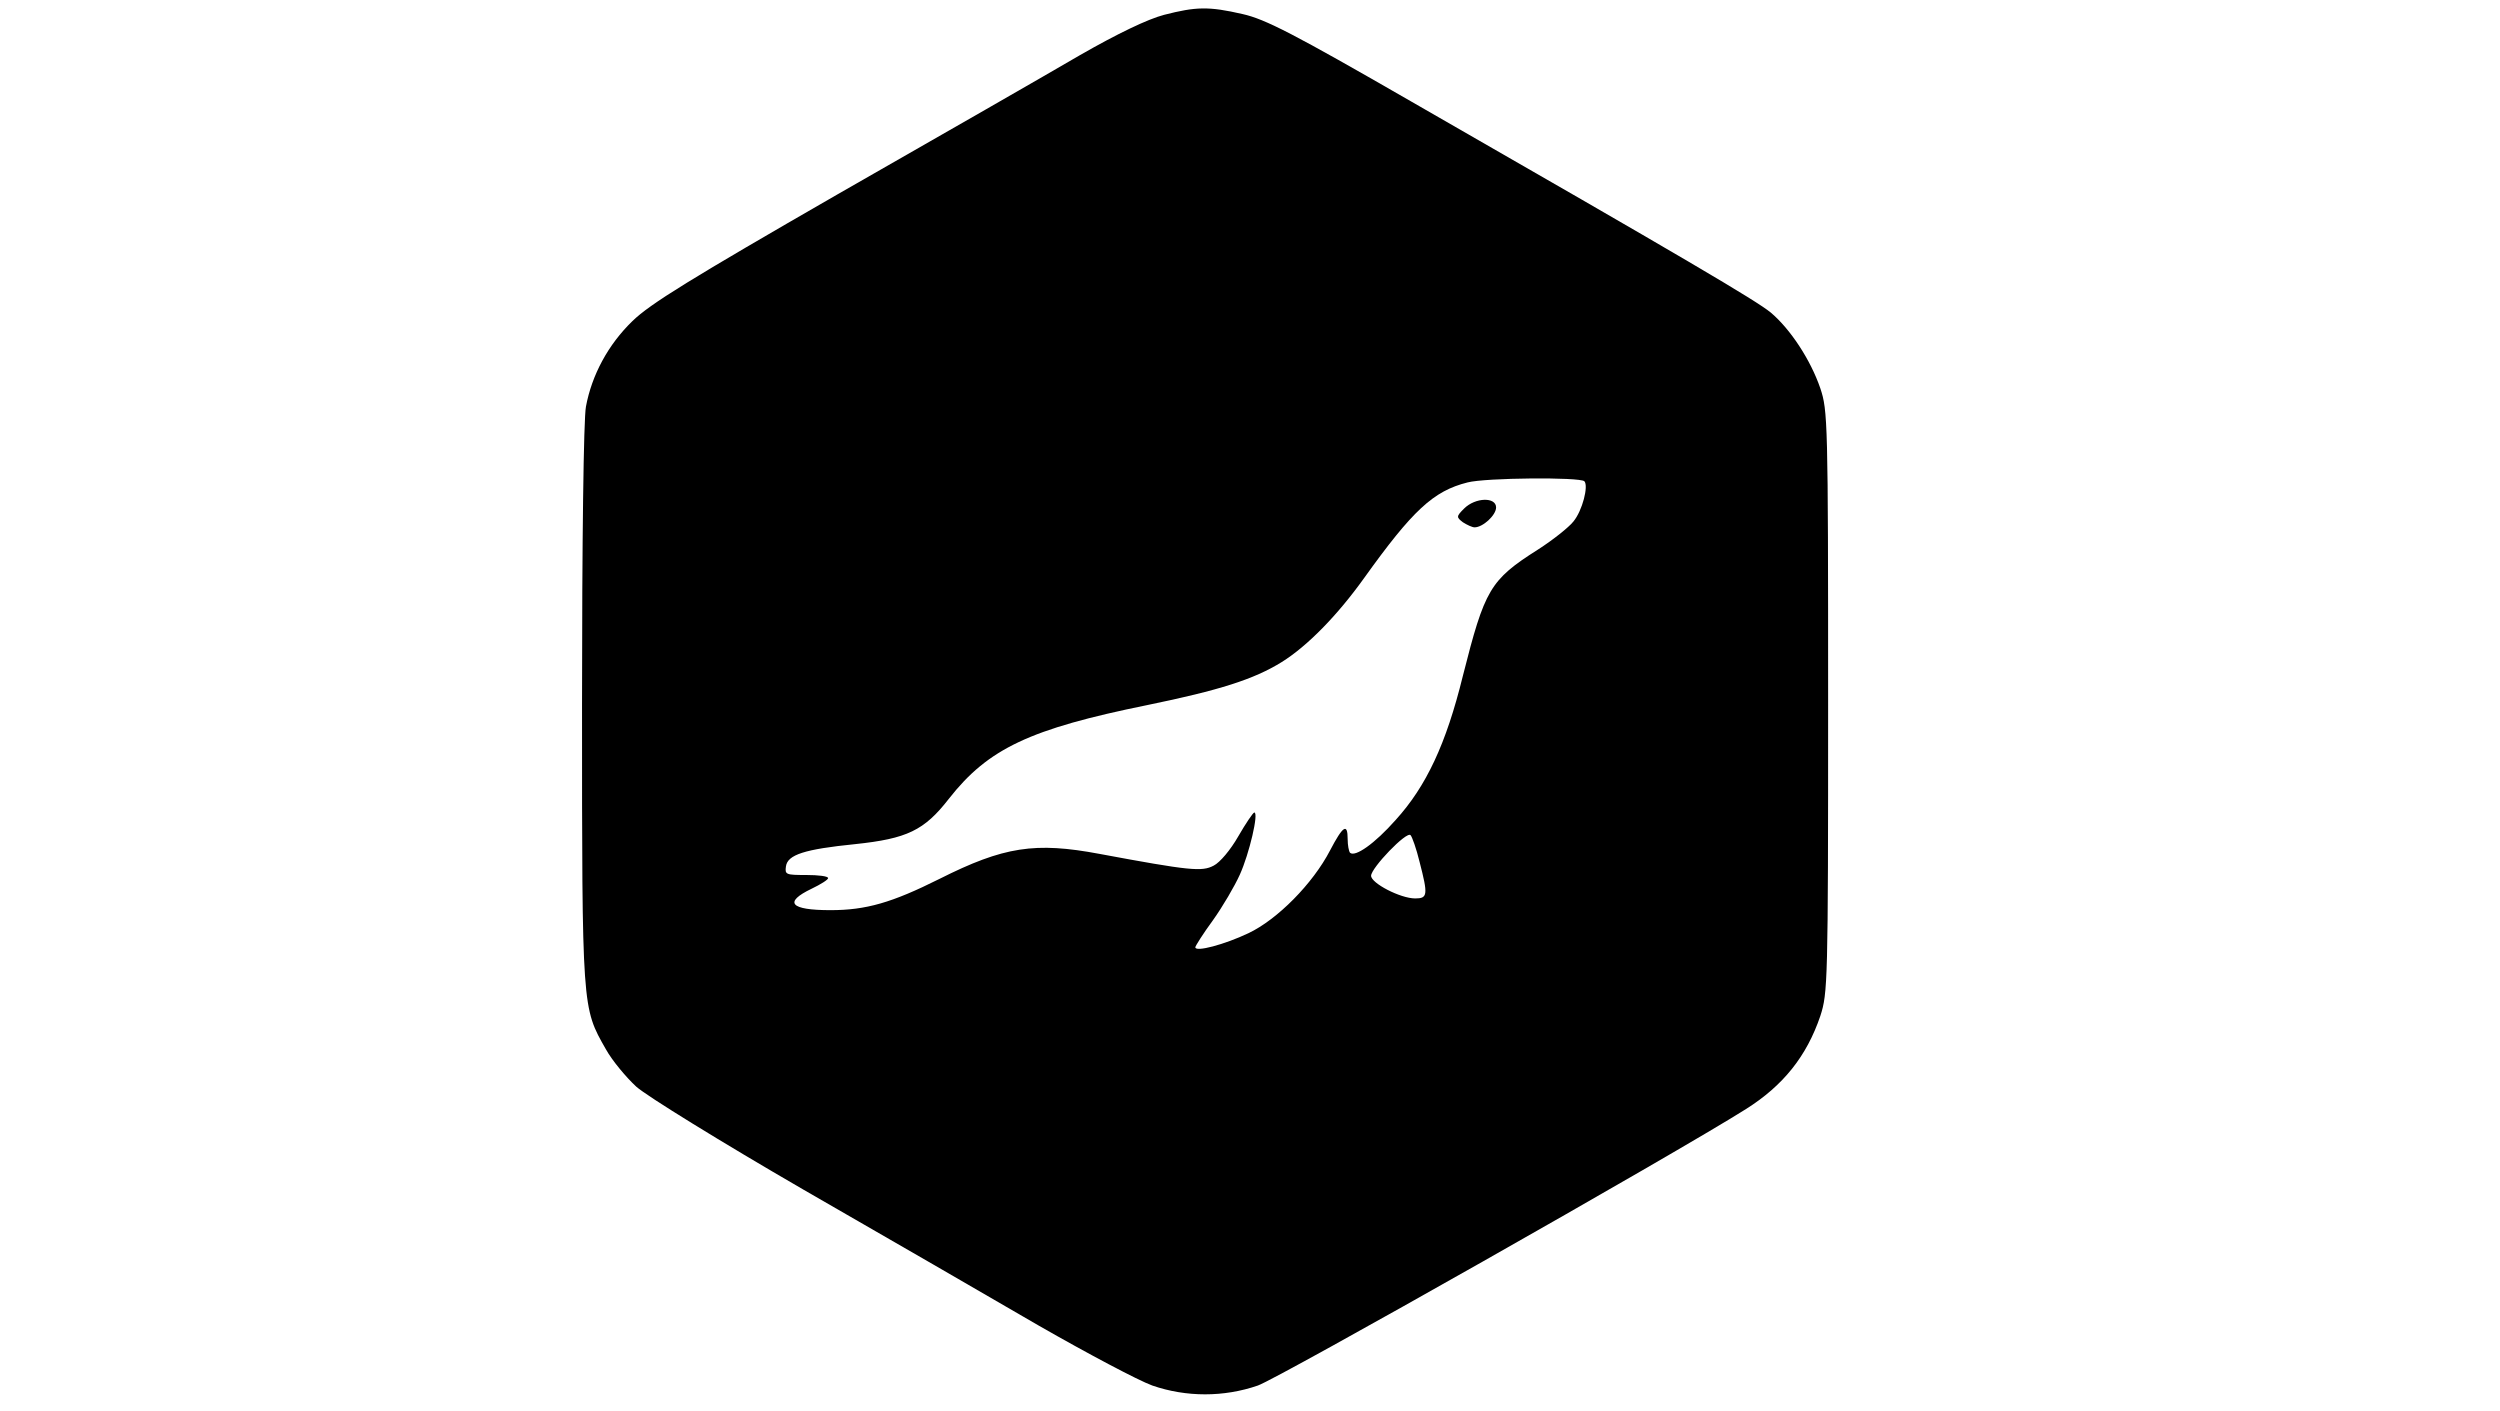
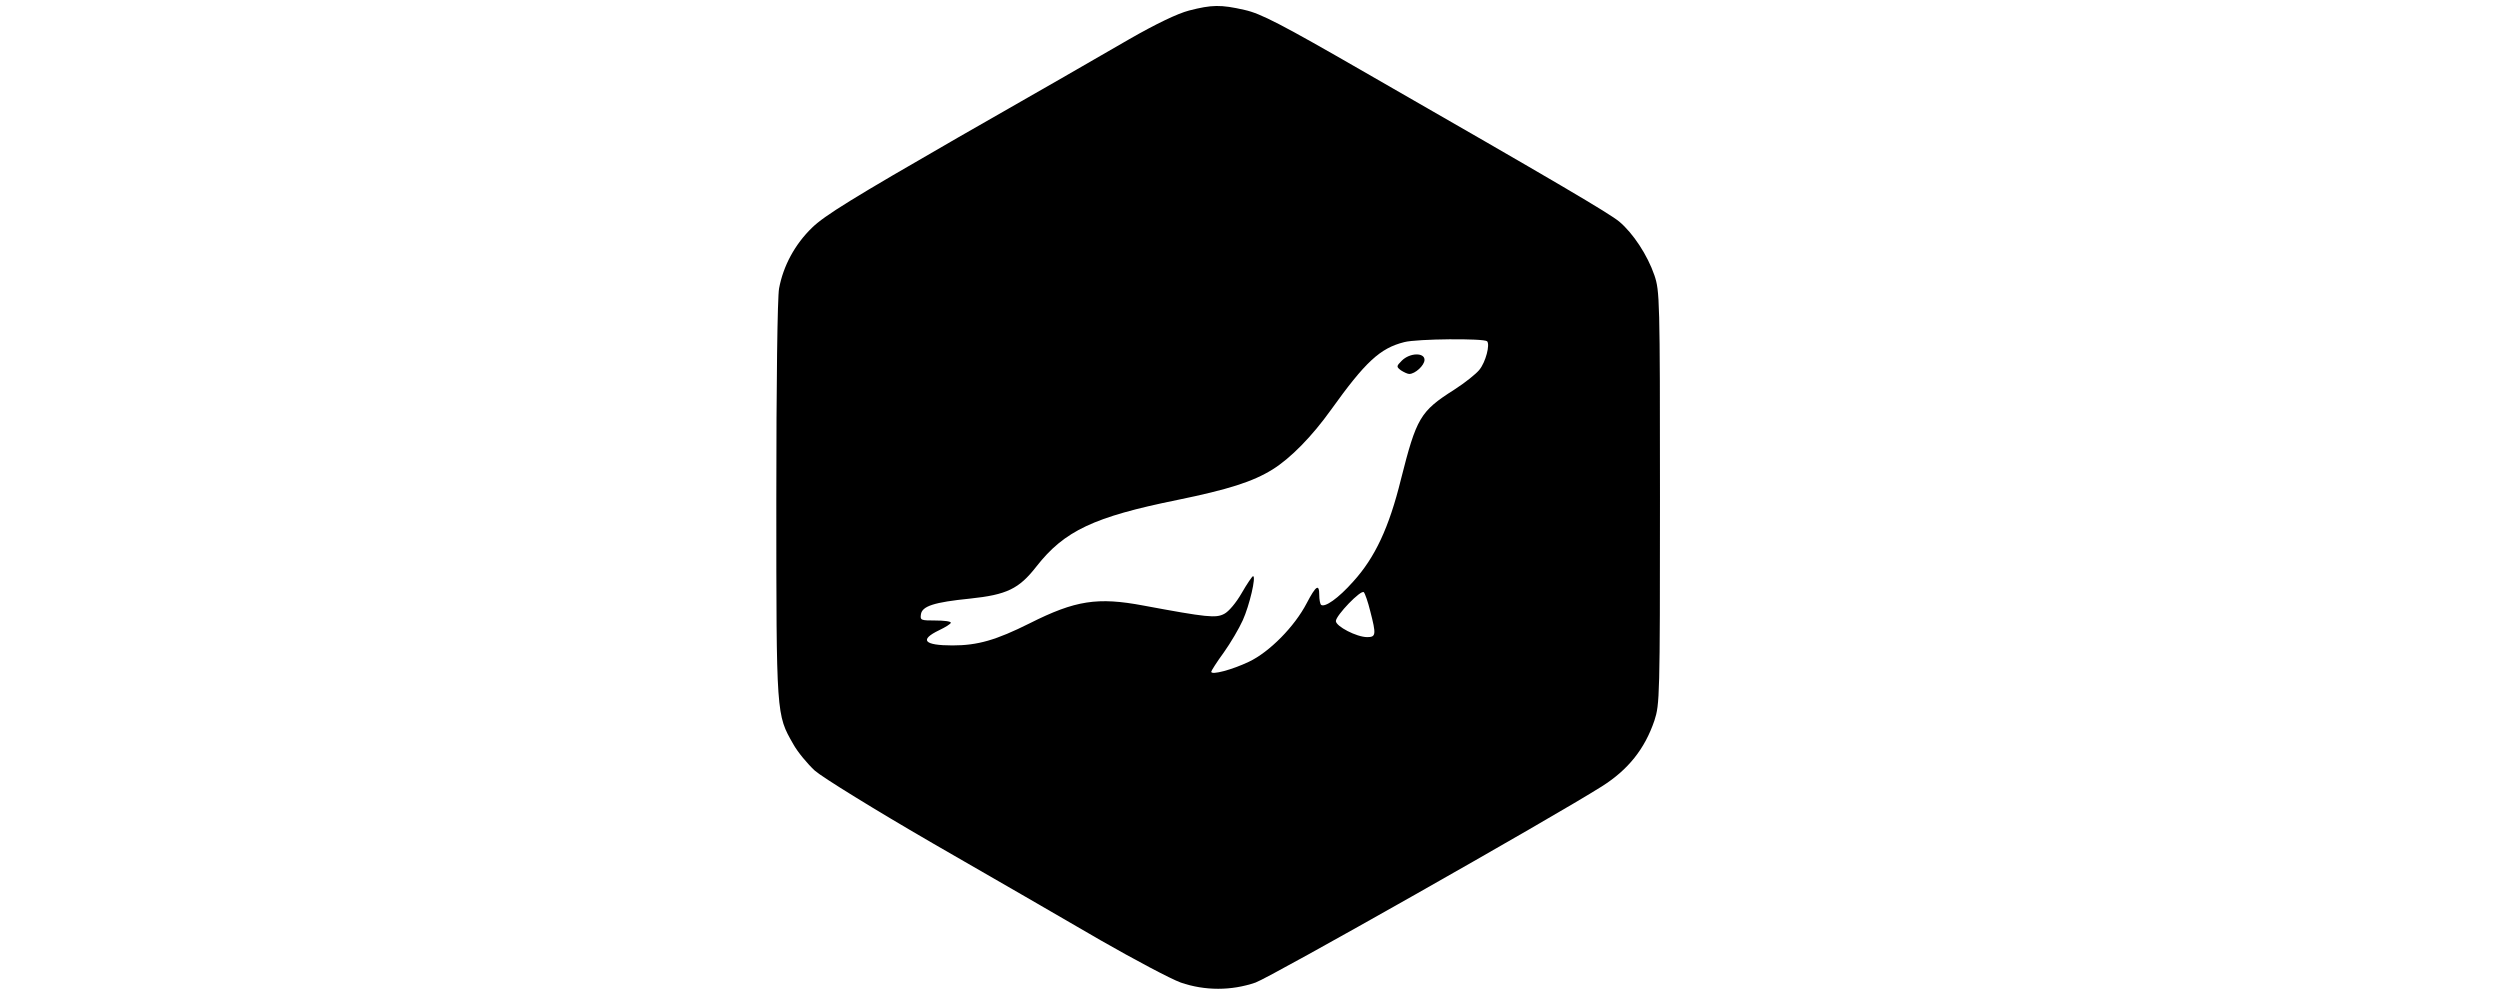
- <svg xmlns="http://www.w3.org/2000/svg" version="1.0" width="640pt" height="361pt" viewBox="0 0 640 361" preserveAspectRatio="xMidYMid meet">
+ <svg xmlns="http://www.w3.org/2000/svg" version="1.0" width="500pt" height="200pt" viewBox="0 0 640 361" preserveAspectRatio="xMidYMid meet">
  <g transform="translate(0,361) scale(0.1,-0.1)" fill="#000000" stroke="none">
    <path d="M2980 3572 c-42 -11 -119 -48 -215 -103 -82 -48 -361 -208 -620 -356 -377 -217 -481 -281 -526 -325 -62 -60 -104 -138 -119 -219 -6 -31 -10 -342 -10 -763 0 -782 0 -775 61 -882 16 -29 52 -72 78 -96 27 -24 218 -142 427 -263 209 -120 480 -277 604 -349 124 -71 254 -140 290 -153 87 -30 183 -30 270 0 52 18 1068 593 1250 708 95 60 155 135 190 238 19 59 20 82 20 804 0 721 -1 746 -20 803 -25 73 -77 152 -127 194 -38 31 -216 136 -920 540 -302 174 -374 211 -432 224 -87 20 -119 19 -201 -2z m1076 -1194 c11 -12 -5 -75 -28 -103 -12 -15 -52 -47 -91 -72 -123 -78 -136 -102 -192 -323 -43 -175 -94 -283 -172 -369 -54 -61 -104 -96 -117 -84 -3 4 -6 19 -6 35 0 42 -12 34 -45 -29 -44 -85 -135 -177 -209 -212 -61 -29 -136 -49 -136 -36 0 3 20 35 45 69 25 35 56 88 69 117 24 53 49 159 37 159 -3 0 -22 -28 -41 -61 -20 -35 -47 -67 -63 -75 -30 -16 -61 -13 -292 30 -165 31 -245 19 -410 -64 -122 -61 -188 -80 -279 -80 -103 0 -121 20 -48 55 23 11 42 23 42 27 0 5 -25 8 -56 8 -52 0 -55 1 -52 22 4 30 48 44 177 57 133 14 177 35 240 116 101 129 208 179 508 240 185 38 273 66 344 110 66 41 143 120 211 215 124 173 177 223 265 245 46 12 287 14 299 3z m-422 -974 c22 -85 21 -94 -11 -94 -38 0 -113 39 -113 58 0 20 91 115 101 104 4 -4 15 -35 23 -68z" />
    <path d="M3748 2308 c-20 -20 -20 -22 -3 -35 11 -7 24 -13 30 -13 21 0 55 31 55 51 0 27 -53 26 -82 -3z" />
  </g>
</svg>
